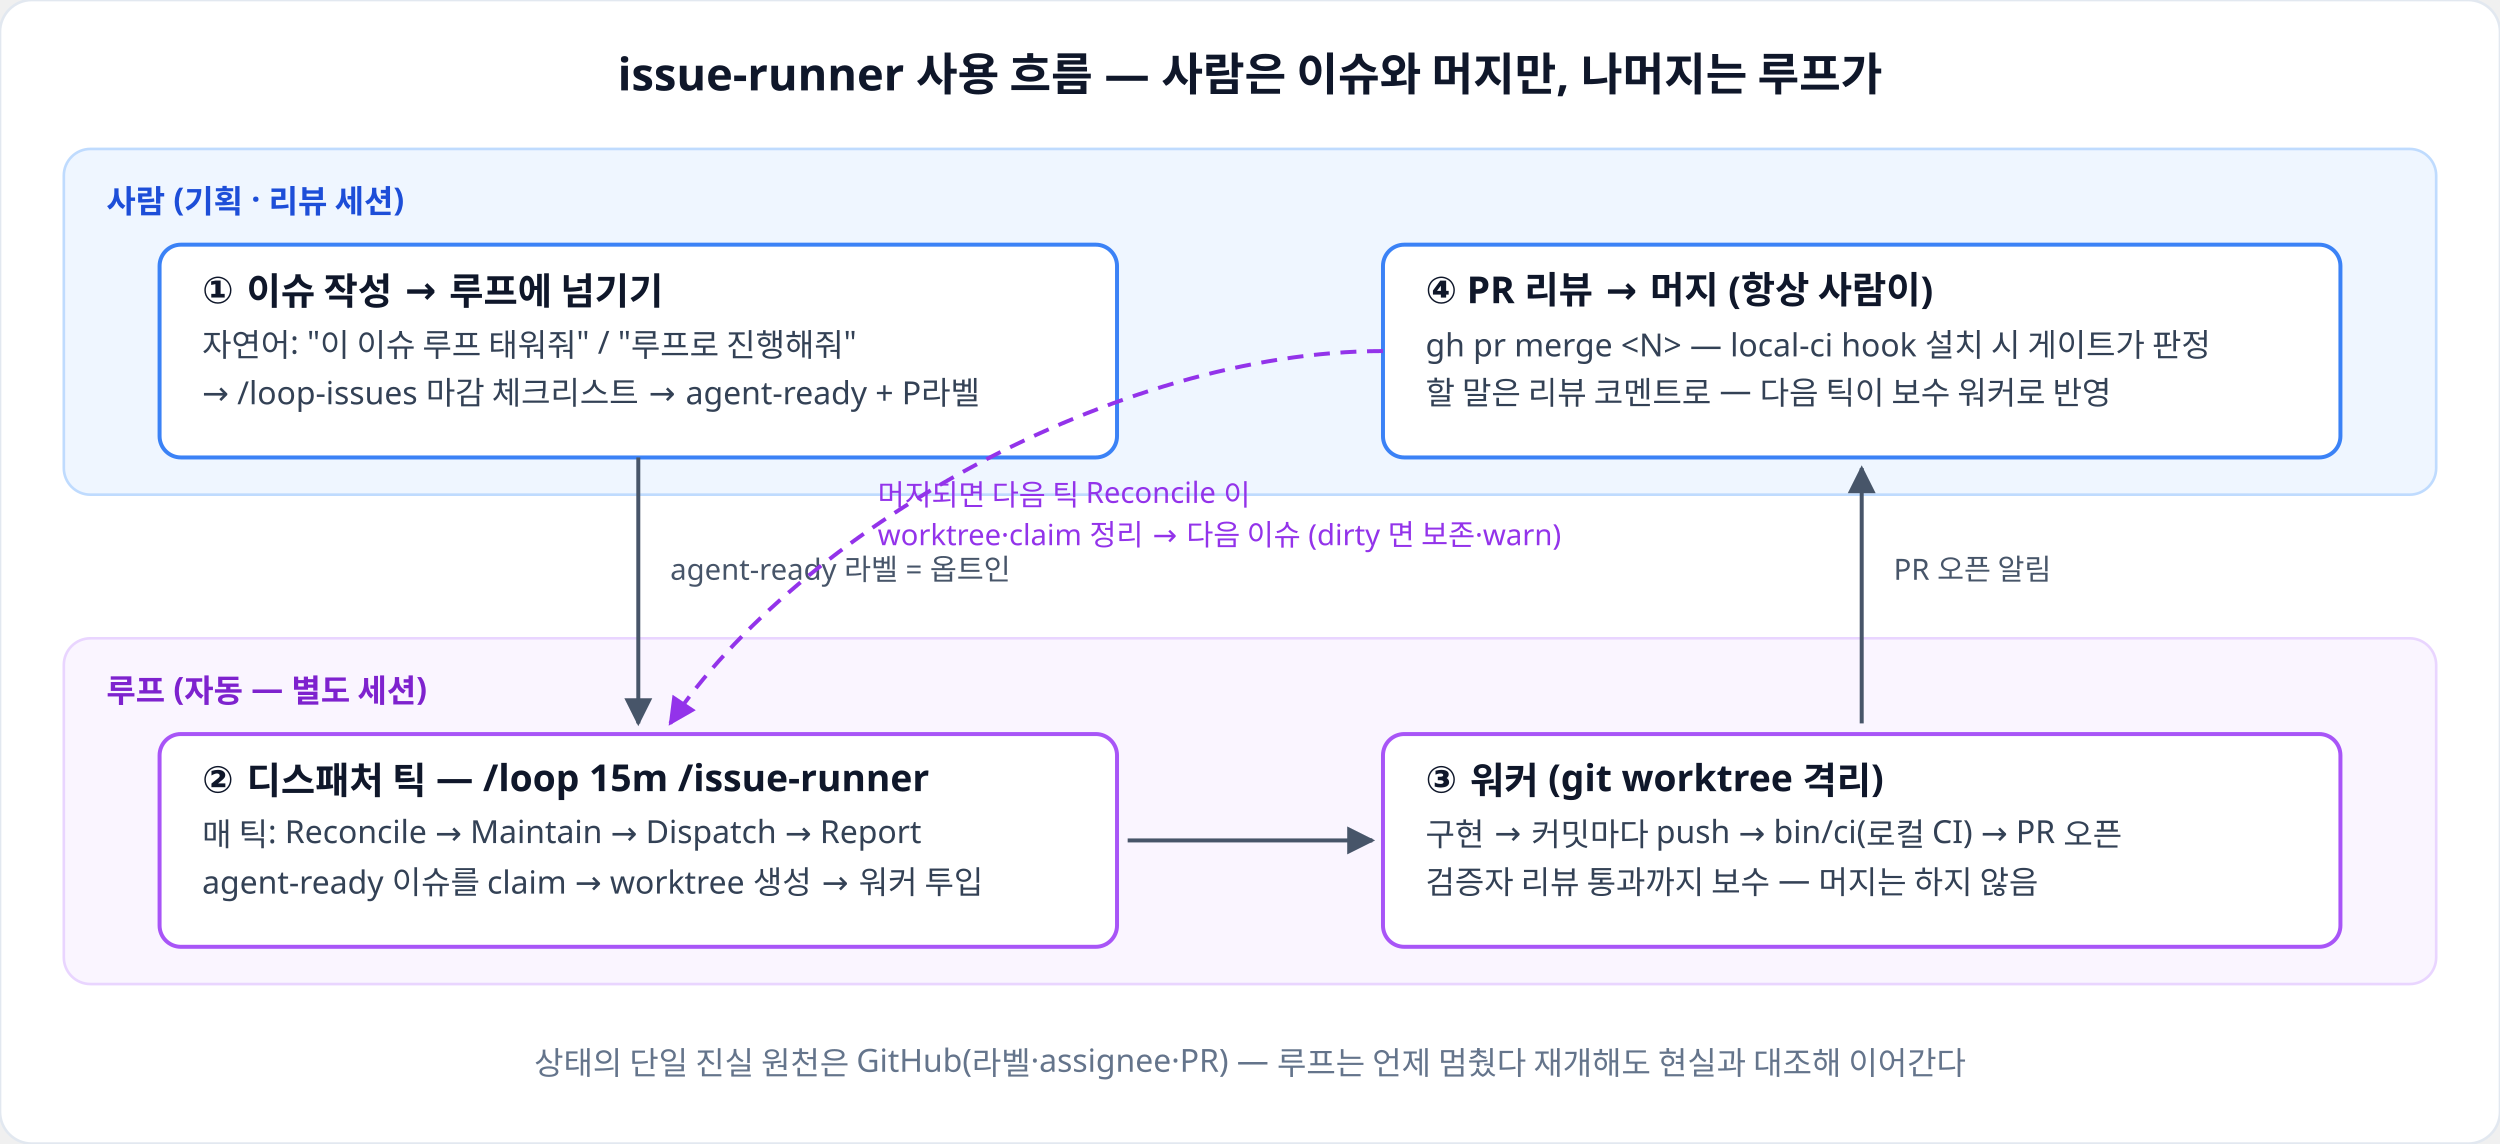
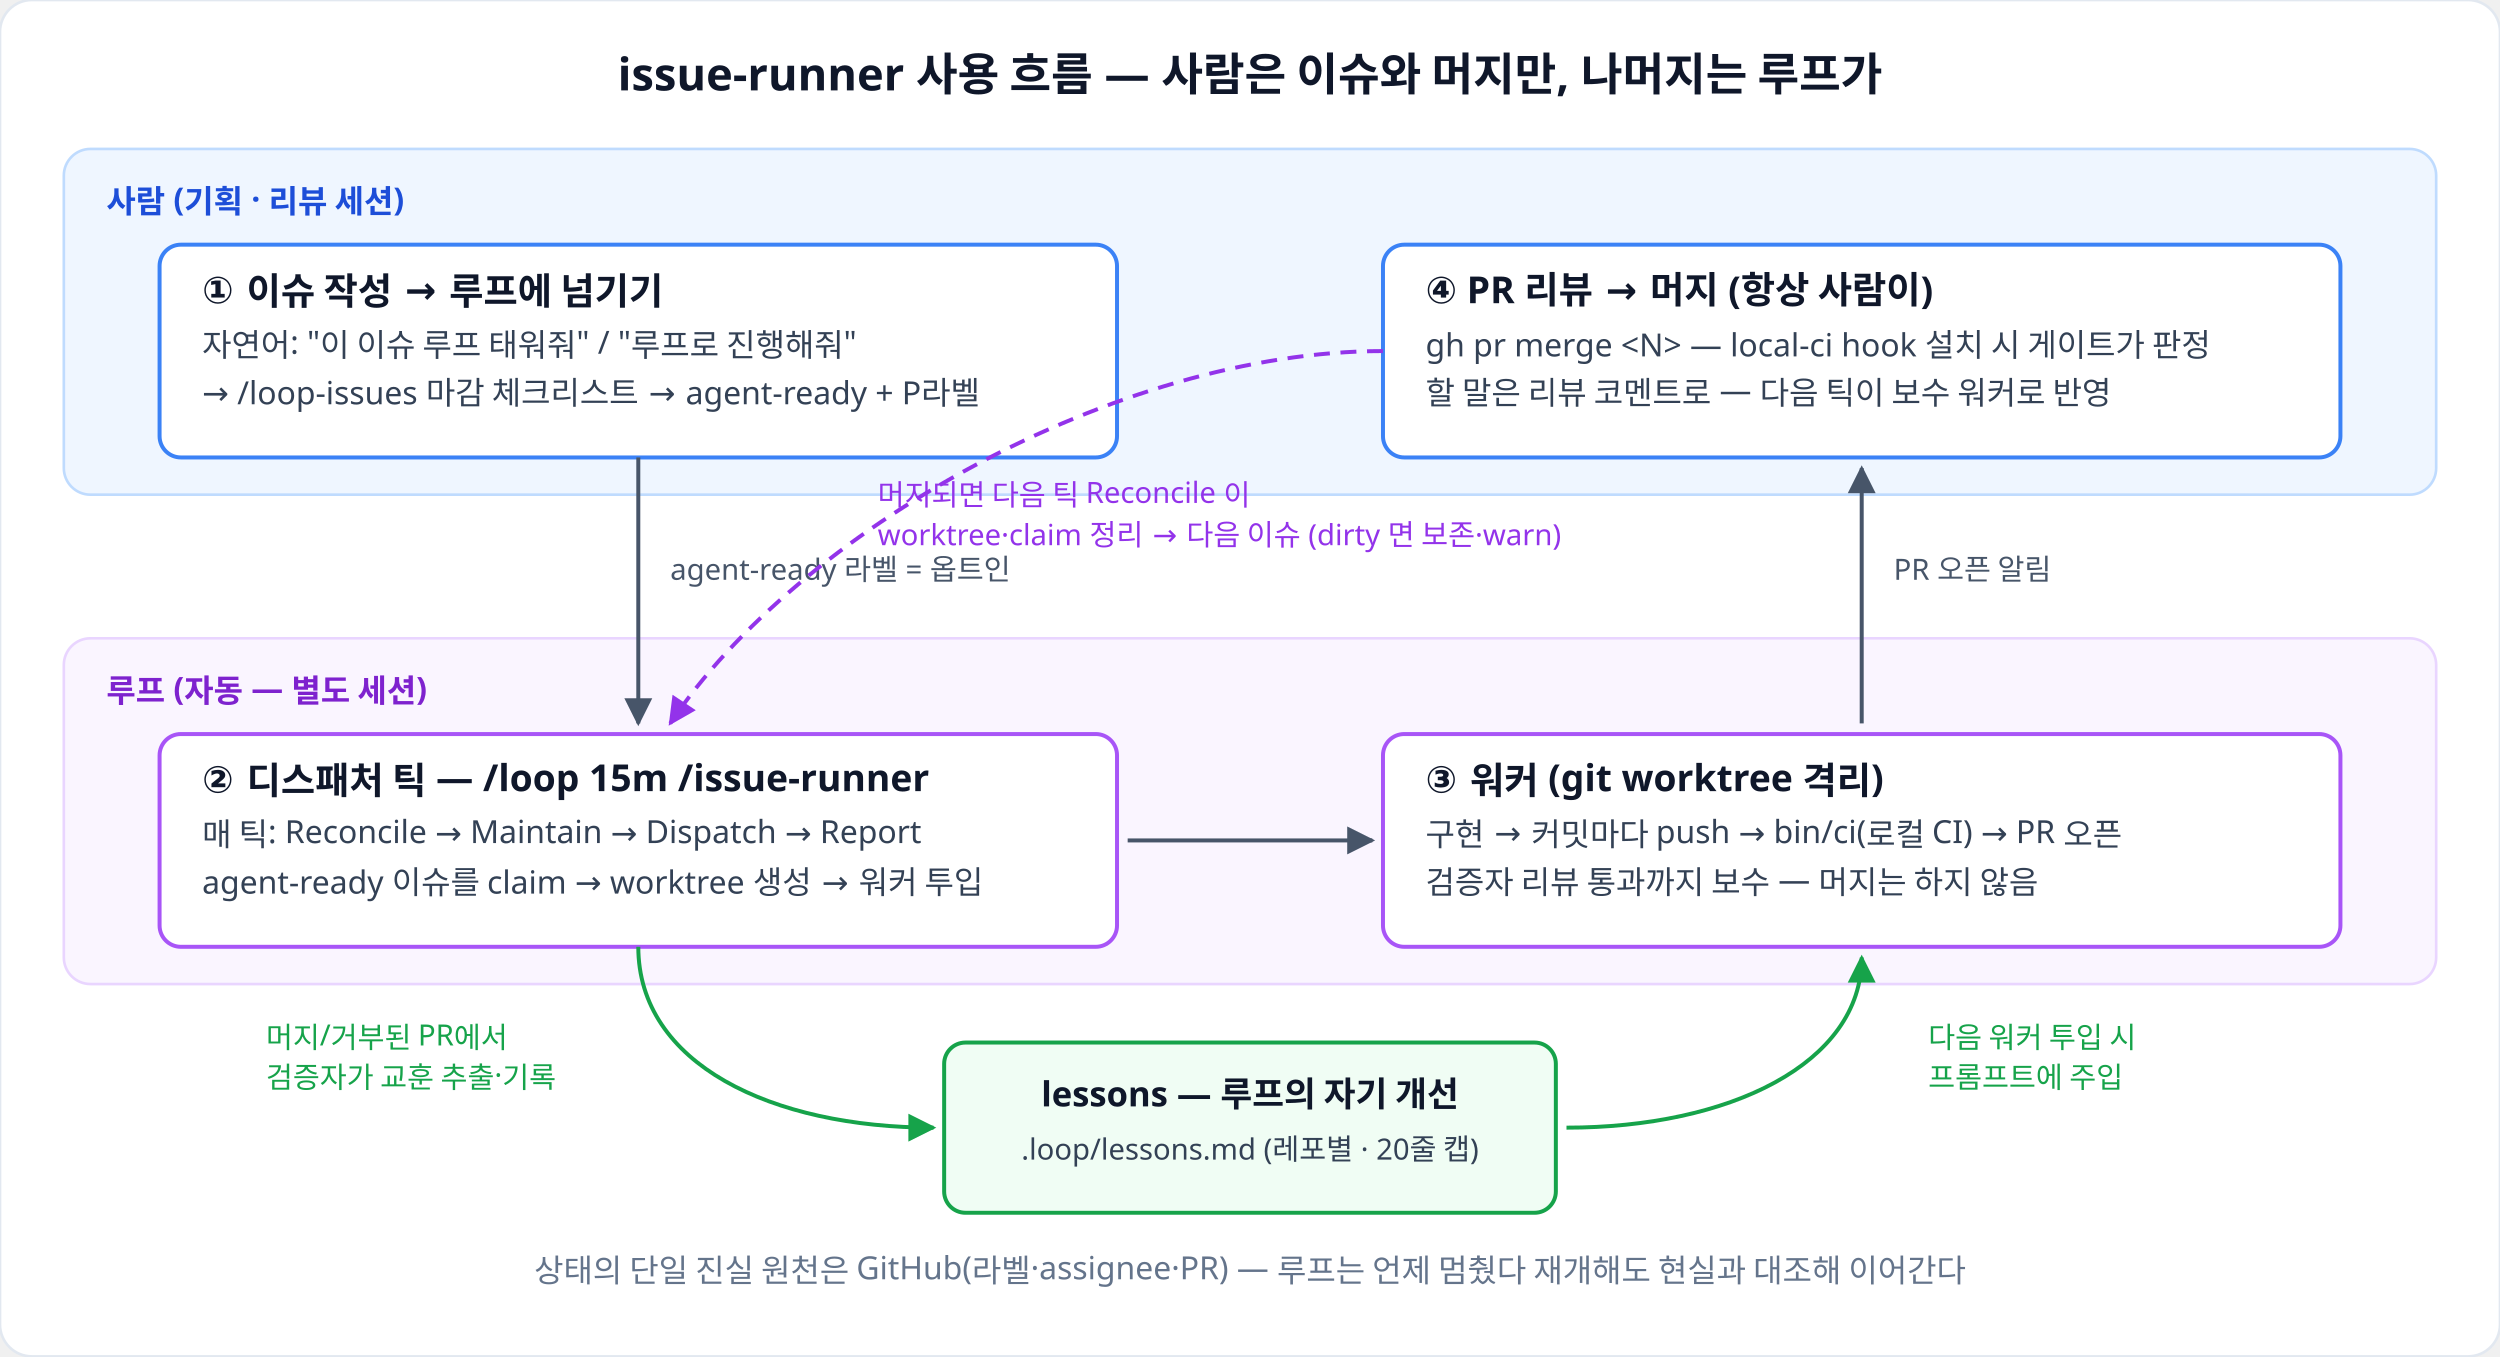
- <svg xmlns="http://www.w3.org/2000/svg" width="940" height="430" viewBox="0 0 940 430" font-family="'Apple SD Gothic Neo','Malgun Gothic','Noto Sans KR',sans-serif">
+ <svg xmlns="http://www.w3.org/2000/svg" width="940" height="510" viewBox="0 0 940 510" font-family="'Apple SD Gothic Neo','Malgun Gothic','Noto Sans KR',sans-serif">
  <defs>
    <marker id="arrow" viewBox="0 0 10 10" refX="9" refY="5" markerWidth="7" markerHeight="7" orient="auto-start-reverse">
      <path d="M 0 0 L 10 5 L 0 10 z" fill="#475569" />
    </marker>
    <marker id="arrow-loop" viewBox="0 0 10 10" refX="9" refY="5" markerWidth="7" markerHeight="7" orient="auto-start-reverse">
      <path d="M 0 0 L 10 5 L 0 10 z" fill="#9333ea" />
    </marker>
+     <marker id="arrow-lesson" viewBox="0 0 10 10" refX="9" refY="5" markerWidth="7" markerHeight="7" orient="auto-start-reverse">
+       <path d="M 0 0 L 10 5 L 0 10 z" fill="#16a34a" />
+     </marker>
  </defs>
-   <rect x="0" y="0" width="940" height="430" rx="12" fill="#ffffff" stroke="#e2e8f0" />
+   <rect x="0" y="0" width="940" height="510" rx="12" fill="#ffffff" stroke="#e2e8f0" />
  <text x="470" y="34" text-anchor="middle" font-size="17" font-weight="700" fill="#0f172a">issue-runner 사용 흐름 — 사람은 이슈와 머지만, 나머지는 루프가</text>
  <rect x="24" y="56" width="892" height="130" rx="10" fill="#eff6ff" stroke="#bfdbfe" />
  <text x="40" y="80" font-size="12" font-weight="700" fill="#1d4ed8">사람 (기획 · 리뷰 세션)</text>
  <rect x="24" y="240" width="892" height="130" rx="10" fill="#faf5ff" stroke="#e9d5ff" />
  <text x="40" y="264" font-size="12" font-weight="700" fill="#7e22ce">루프 (자동 — 별도 세션)</text>
  <rect x="60" y="92" width="360" height="80" rx="8" fill="#ffffff" stroke="#3b82f6" stroke-width="1.5" />
  <text x="76" y="114" font-size="14" font-weight="700" fill="#0f172a">① 이슈 작성 → 루프에 넘기기</text>
  <text x="76" y="134" font-size="12" fill="#334155">자연어: "이 이슈 루프 태워줘" / "루프로 진행해줘"</text>
  <text x="76" y="152" font-size="12" fill="#334155">→ /loop-issues 마감 체크리스트 → agent-ready + P라벨</text>
  <rect x="520" y="92" width="360" height="80" rx="8" fill="#ffffff" stroke="#3b82f6" stroke-width="1.5" />
  <text x="536" y="114" font-size="14" font-weight="700" fill="#0f172a">④ PR 리뷰 → 머지 (항상 사람이)</text>
  <text x="536" y="134" font-size="12" fill="#334155">gh pr merge &lt;N&gt; — local-ci hook 설치 시 게이트가 판정</text>
  <text x="536" y="152" font-size="12" fill="#334155">할 말은 리뷰 코멘트로 — 다음 틱이 보수 워커로 반영</text>
  <rect x="60" y="276" width="360" height="80" rx="8" fill="#ffffff" stroke="#a855f7" stroke-width="1.5" />
  <text x="76" y="298" font-size="14" font-weight="700" fill="#0f172a">② 디스패처 틱 — /loop 15m /issue-runner</text>
  <text x="76" y="318" font-size="12" fill="#334155">매 틱: Reconcile → Maintain → Dispatch → Report</text>
  <text x="76" y="336" font-size="12" fill="#334155">agent-ready 이슈를 claim → worktree 생성 → 워커 투입</text>
  <rect x="520" y="276" width="360" height="80" rx="8" fill="#ffffff" stroke="#a855f7" stroke-width="1.5" />
  <text x="536" y="298" font-size="14" font-weight="700" fill="#0f172a">③ 워커 (git worktree 격리)</text>
  <text x="536" y="318" font-size="12" fill="#334155">구현 → 커밋마다 push → bin/ci(로컬 CI) → PR 오픈</text>
  <text x="536" y="336" font-size="12" fill="#334155">검증자 리뷰 통과까지 보수 — 머지는 하지 않음</text>
  <line x1="240" y1="172" x2="240" y2="272" stroke="#475569" stroke-width="1.5" marker-end="url(#arrow)" />
  <text x="252" y="218" font-size="11" fill="#475569">agent-ready 라벨 = 옵트인</text>
  <line x1="424" y1="316" x2="516" y2="316" stroke="#475569" stroke-width="1.5" marker-end="url(#arrow)" />
  <line x1="700" y1="272" x2="700" y2="176" stroke="#475569" stroke-width="1.5" marker-end="url(#arrow)" />
  <text x="712" y="218" font-size="11" fill="#475569">PR 오픈 알림</text>
  <path d="M 520 132 C 420 132, 300 200, 252 272" fill="none" stroke="#9333ea" stroke-width="1.5" stroke-dasharray="6 4" marker-end="url(#arrow-loop)" />
  <text x="330" y="190" font-size="11" fill="#9333ea">머지되면 다음 틱 Reconcile 이</text>
  <text x="330" y="205" font-size="11" fill="#9333ea">worktree·claim 정리 → 다음 이슈 (dirty 면 보존·warn)</text>
-   <text x="470" y="404" text-anchor="middle" font-size="12" fill="#64748b">상태의 단일 진실 원천은 GitHub(라벨·assignee·PR) — 루프는 언제 멈췄다 재개해도 현실과 대조해 이어간다</text>
+   <rect x="355" y="392" width="230" height="64" rx="8" fill="#f0fdf4" stroke="#16a34a" stroke-width="1.5" />
+   <text x="470" y="416" text-anchor="middle" font-size="13" font-weight="700" fill="#0f172a">lessons — 루프의 자기 개선</text>
+   <text x="470" y="436" text-anchor="middle" font-size="11" fill="#334155">.loop/lessons.md (레포별 · 20줄 캡)</text>
+   <path d="M 240 356 C 240 400, 290 424, 351 424" fill="none" stroke="#16a34a" stroke-width="1.5" marker-end="url(#arrow-lesson)" />
+   <text x="100" y="394" font-size="11" fill="#16a34a">머지/거부된 PR에서</text>
+   <text x="100" y="409" font-size="11" fill="#16a34a">검증자가 교훈 추출·기록</text>
+   <path d="M 589 424 C 650 424, 700 400, 700 360" fill="none" stroke="#16a34a" stroke-width="1.5" marker-end="url(#arrow-lesson)" />
+   <text x="725" y="394" font-size="11" fill="#16a34a">다음 워커 투입 시</text>
+   <text x="725" y="409" font-size="11" fill="#16a34a">프롬프트에 주입</text>
+   <text x="470" y="482" text-anchor="middle" font-size="12" fill="#64748b">상태의 단일 진실 원천은 GitHub(라벨·assignee·PR) — 루프는 언제 멈췄다 재개해도 현실과 대조해 이어간다</text>
</svg>
